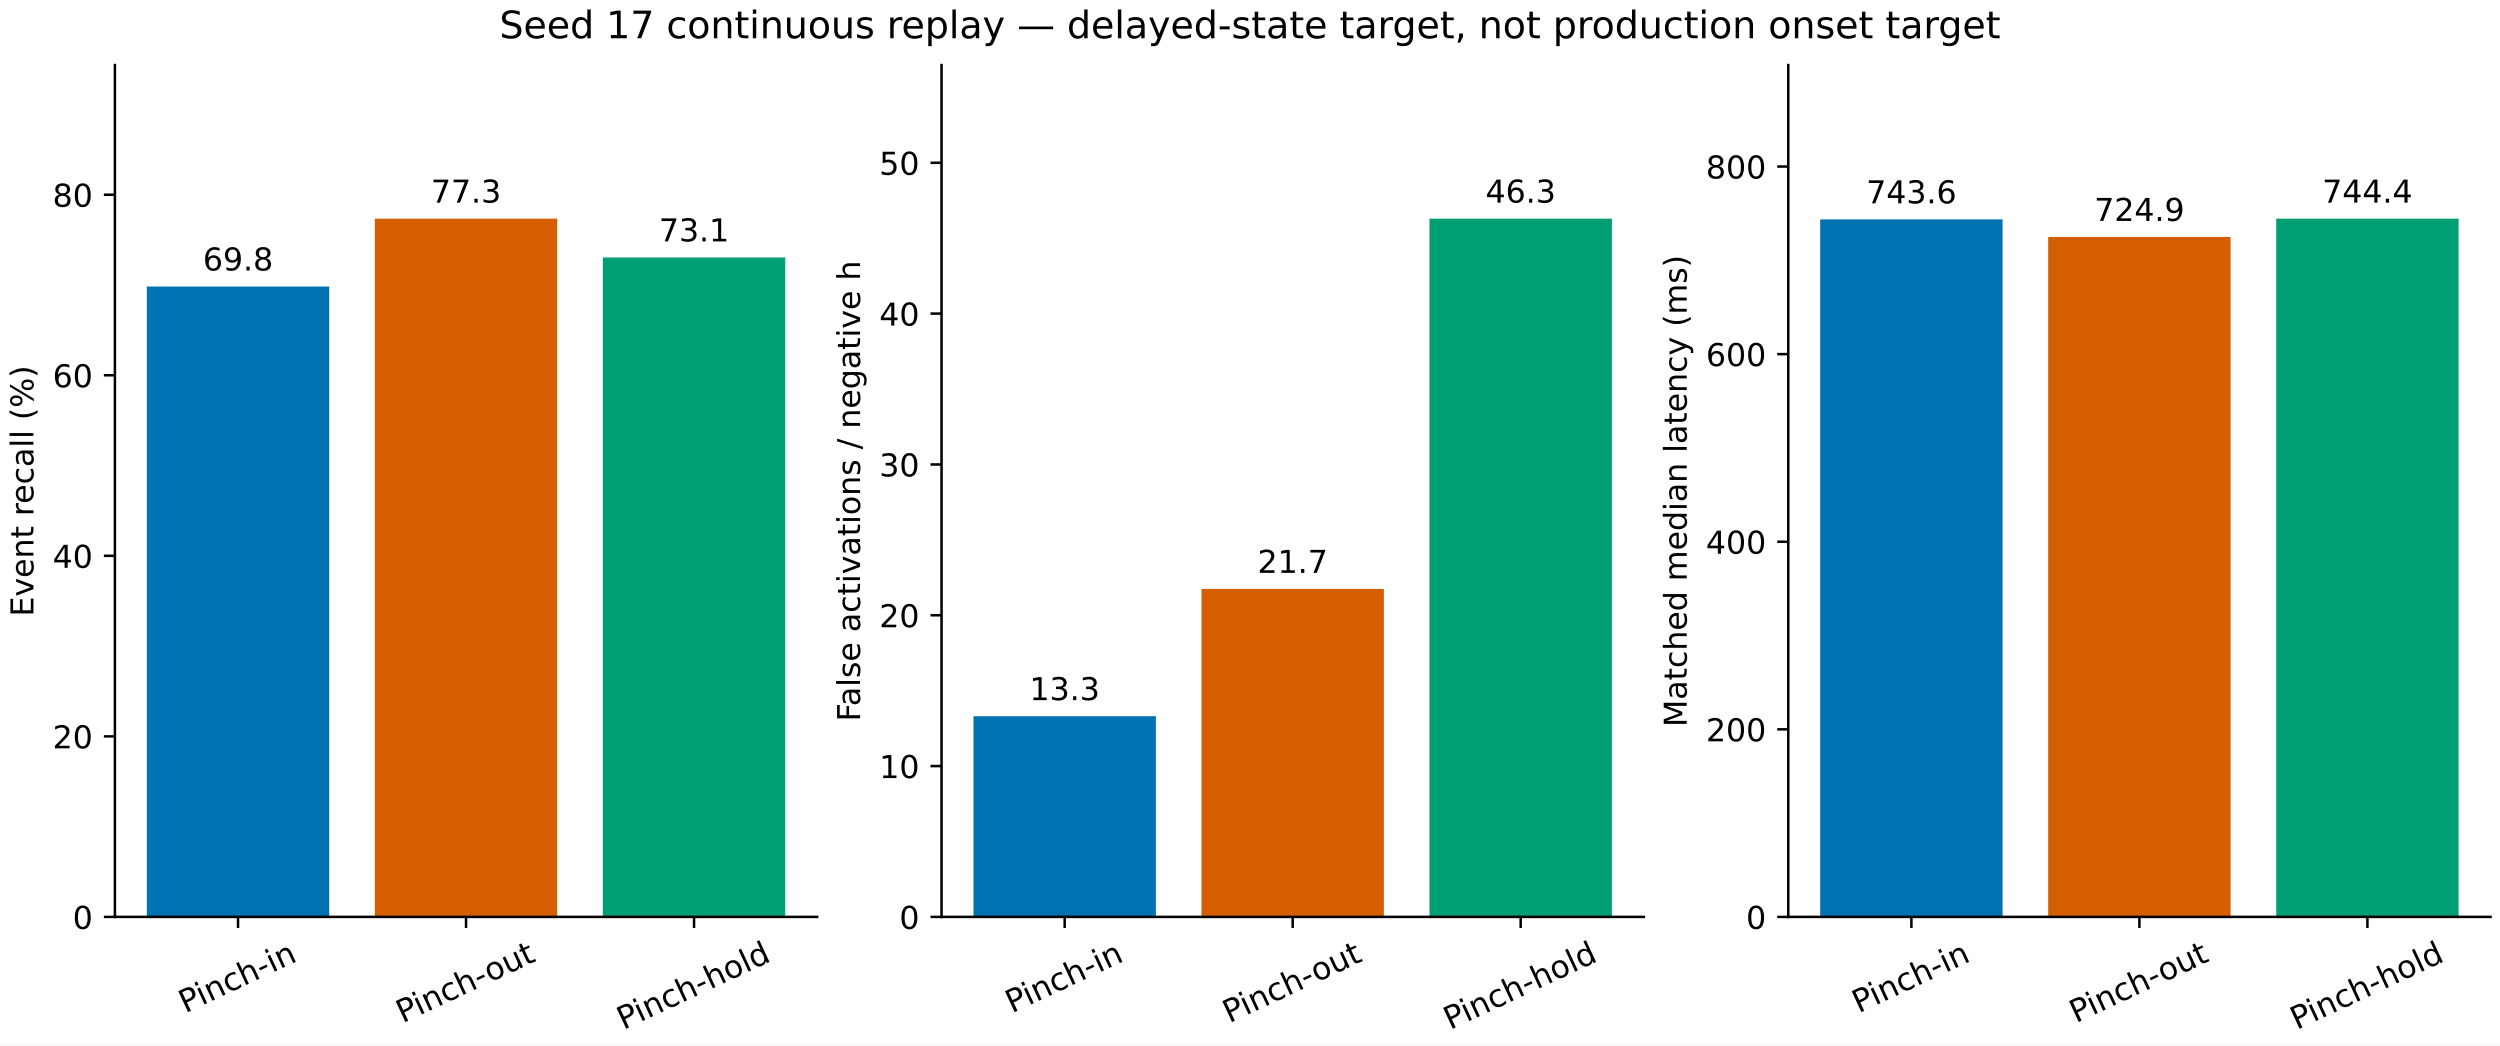
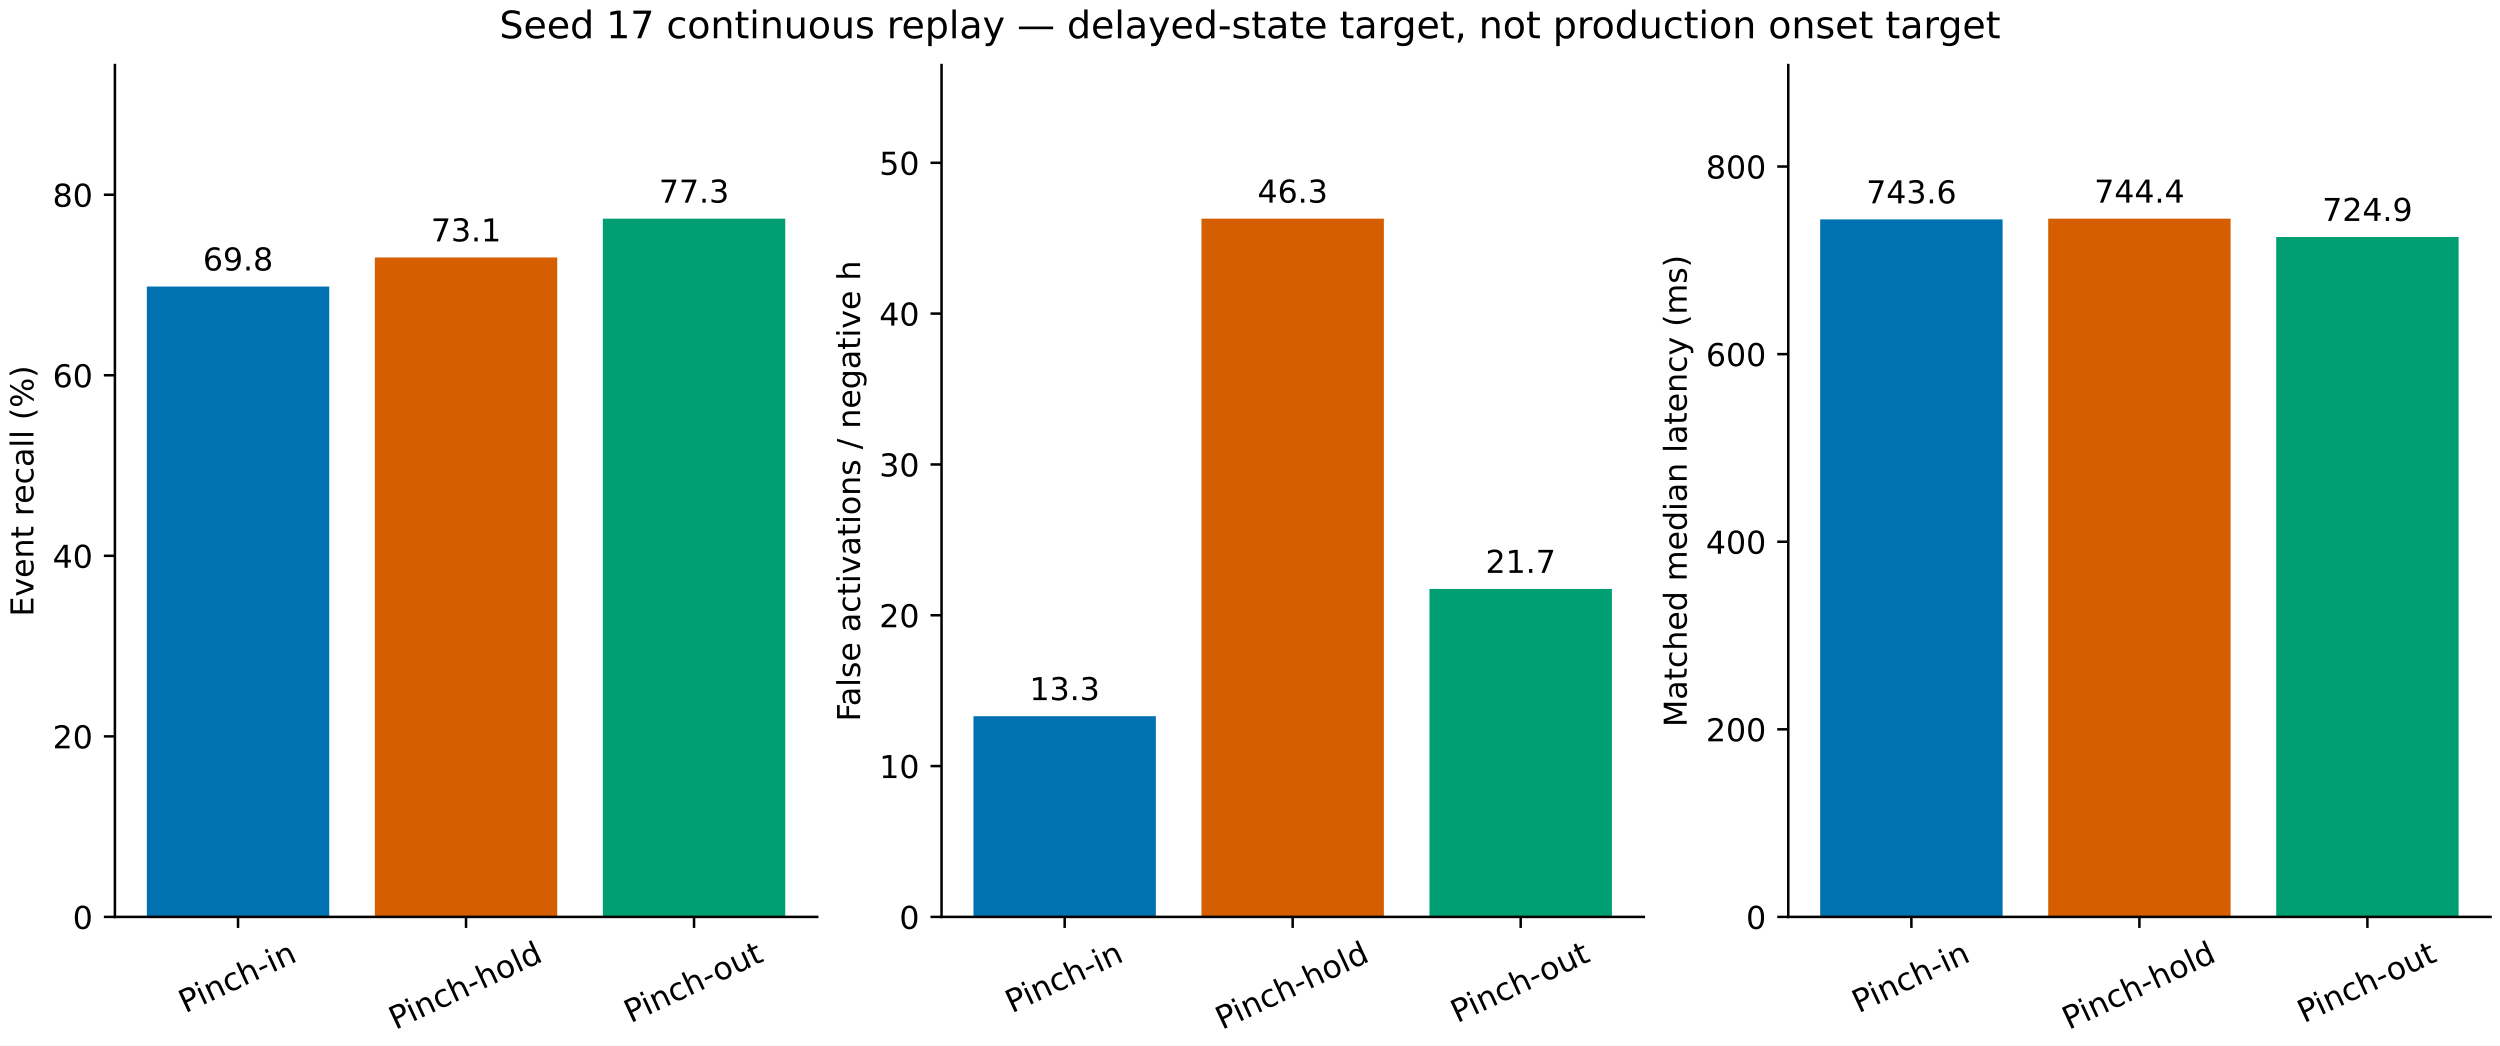
<svg xmlns="http://www.w3.org/2000/svg" xmlns:xlink="http://www.w3.org/1999/xlink" width="792pt" height="331.2pt" viewBox="0 0 792 331.2" version="1.1">
  <defs>
    <style type="text/css">*{stroke-linejoin: round; stroke-linecap: butt}</style>
  </defs>
  <g id="figure_1">
    <g id="patch_1">
      <path d="M 0 331.2 L 792 331.2 L 792 0 L 0 0 z " style="fill: #ffffff" />
    </g>
    <g id="axes_1">
      <g id="patch_2">
        <path d="M 36.403 290.475 L 258.879 290.475 L 258.879 20.614 L 36.403 20.614 z " style="fill: #ffffff" />
      </g>
      <g id="patch_3">
        <path d="M 46.516 290.475 L 104.302 290.475 L 104.302 90.771 L 46.516 90.771 z " clip-path="url(#pe4efc21f55)" style="fill: #0072b2" />
      </g>
      <g id="patch_4">
-         <path d="M 118.748 290.475 L 176.534 290.475 L 176.534 69.278 L 118.748 69.278 z " clip-path="url(#pe4efc21f55)" style="fill: #d55e00" />
+         <path d="M 118.748 290.475 L 176.534 290.475 L 176.534 81.558 L 118.748 81.558 z " clip-path="url(#pe4efc21f55)" style="fill: #d55e00" />
      </g>
      <g id="patch_5">
-         <path d="M 190.981 290.475 L 248.766 290.475 L 248.766 81.558 L 190.981 81.558 z " clip-path="url(#pe4efc21f55)" style="fill: #009e73" />
+         <path d="M 190.981 290.475 L 248.766 290.475 L 248.766 69.278 L 190.981 69.278 z " clip-path="url(#pe4efc21f55)" style="fill: #009e73" />
      </g>
      <g id="matplotlib.axis_1">
        <g id="xtick_1">
          <g id="line2d_1">
            <defs>
              <path id="m2f07597a50" d="M 0 0 L 0 3.5 " style="stroke: #000000; stroke-width: 0.8" />
            </defs>
            <g>
              <use xlink:href="#m2f07597a50" x="75.409" y="290.475" style="stroke: #000000; stroke-width: 0.8" />
            </g>
          </g>
          <g id="text_1">
            <text style="font-size: 10px; font-family: 'DejaVu Sans'" transform="translate(58.68461 321.0461) rotate(-25)">Pinch-in</text>
          </g>
        </g>
        <g id="xtick_2">
          <g id="line2d_2">
            <g>
              <use xlink:href="#m2f07597a50" x="147.641" y="290.475" style="stroke: #000000; stroke-width: 0.8" />
            </g>
          </g>
          <g id="text_2">
-             <text style="font-size: 10px; font-family: 'DejaVu Sans'" transform="translate(127.5416 324.1939) rotate(-25)">Pinch-out</text>
+             <text style="font-size: 10px; font-family: 'DejaVu Sans'" transform="translate(125.2674 326.3149) rotate(-25)">Pinch-hold</text>
          </g>
        </g>
        <g id="xtick_3">
          <g id="line2d_3">
            <g>
              <use xlink:href="#m2f07597a50" x="219.873" y="290.475" style="stroke: #000000; stroke-width: 0.8" />
            </g>
          </g>
          <g id="text_3">
-             <text style="font-size: 10px; font-family: 'DejaVu Sans'" transform="translate(197.4997 326.3149) rotate(-25)">Pinch-hold</text>
+             <text style="font-size: 10px; font-family: 'DejaVu Sans'" transform="translate(199.774 324.1939) rotate(-25)">Pinch-out</text>
          </g>
        </g>
      </g>
      <g id="matplotlib.axis_2">
        <g id="ytick_1">
          <g id="line2d_4">
            <defs>
              <path id="meb7b2d195c" d="M 0 0 L -3.5 0 " style="stroke: #000000; stroke-width: 0.8" />
            </defs>
            <g>
              <use xlink:href="#meb7b2d195c" x="36.403" y="290.475" style="stroke: #000000; stroke-width: 0.8" />
            </g>
          </g>
          <g id="text_4">
            <text style="font-size: 10px; font-family: 'DejaVu Sans'; text-anchor: end" x="29.403" y="294.274" transform="rotate(-0 29.40337 294.2739)">0</text>
          </g>
        </g>
        <g id="ytick_2">
          <g id="line2d_5">
            <g>
              <use xlink:href="#meb7b2d195c" x="36.403" y="233.28" style="stroke: #000000; stroke-width: 0.8" />
            </g>
          </g>
          <g id="text_5">
            <text style="font-size: 10px; font-family: 'DejaVu Sans'; text-anchor: end" x="29.403" y="237.079" transform="rotate(-0 29.40337 237.0787)">20</text>
          </g>
        </g>
        <g id="ytick_3">
          <g id="line2d_6">
            <g>
              <use xlink:href="#meb7b2d195c" x="36.403" y="176.084" style="stroke: #000000; stroke-width: 0.8" />
            </g>
          </g>
          <g id="text_6">
            <text style="font-size: 10px; font-family: 'DejaVu Sans'; text-anchor: end" x="29.403" y="179.884" transform="rotate(-0 29.40337 179.8835)">40</text>
          </g>
        </g>
        <g id="ytick_4">
          <g id="line2d_7">
            <g>
              <use xlink:href="#meb7b2d195c" x="36.403" y="118.889" style="stroke: #000000; stroke-width: 0.8" />
            </g>
          </g>
          <g id="text_7">
            <text style="font-size: 10px; font-family: 'DejaVu Sans'; text-anchor: end" x="29.403" y="122.688" transform="rotate(-0 29.40337 122.6883)">60</text>
          </g>
        </g>
        <g id="ytick_5">
          <g id="line2d_8">
            <g>
              <use xlink:href="#meb7b2d195c" x="36.403" y="61.694" style="stroke: #000000; stroke-width: 0.8" />
            </g>
          </g>
          <g id="text_8">
            <text style="font-size: 10px; font-family: 'DejaVu Sans'; text-anchor: end" x="29.403" y="65.493" transform="rotate(-0 29.40337 65.49312)">80</text>
          </g>
        </g>
        <g id="text_9">
          <text style="font-size: 10px; font-family: 'DejaVu Sans'; text-anchor: middle" x="10.599" y="155.545" transform="rotate(-90 10.59868 155.5446)">Event recall (%)</text>
        </g>
      </g>
      <g id="patch_6">
        <path d="M 36.403 290.475 L 36.403 20.614 " style="fill: none; stroke: #000000; stroke-width: 0.8; stroke-linejoin: miter; stroke-linecap: square" />
      </g>
      <g id="patch_7">
        <path d="M 36.403 290.475 L 258.879 290.475 " style="fill: none; stroke: #000000; stroke-width: 0.8; stroke-linejoin: miter; stroke-linecap: square" />
      </g>
      <g id="text_10">
        <text style="font-size: 10px; font-family: 'DejaVu Sans'; text-anchor: middle" x="75.409" y="85.691" transform="rotate(-0 75.40882 85.6911)">69.8</text>
      </g>
      <g id="text_11">
-         <text style="font-size: 10px; font-family: 'DejaVu Sans'; text-anchor: middle" x="147.641" y="64.198" transform="rotate(-0 147.6411 64.1981)">77.3</text>
+         <text style="font-size: 10px; font-family: 'DejaVu Sans'; text-anchor: middle" x="147.641" y="76.478" transform="rotate(-0 147.6411 76.47841)">73.1</text>
      </g>
      <g id="text_12">
-         <text style="font-size: 10px; font-family: 'DejaVu Sans'; text-anchor: middle" x="219.873" y="76.478" transform="rotate(-0 219.8735 76.47841)">73.1</text>
+         <text style="font-size: 10px; font-family: 'DejaVu Sans'; text-anchor: middle" x="219.873" y="64.198" transform="rotate(-0 219.8735 64.1981)">77.3</text>
      </g>
    </g>
    <g id="axes_2">
      <g id="patch_8">
        <path d="M 298.283 290.475 L 520.758 290.475 L 520.758 20.614 L 298.283 20.614 z " style="fill: #ffffff" />
      </g>
      <g id="patch_9">
        <path d="M 308.395 290.475 L 366.181 290.475 L 366.181 226.889 L 308.395 226.889 z " clip-path="url(#p5c147c5469)" style="fill: #0072b2" />
      </g>
      <g id="patch_10">
-         <path d="M 380.627 290.475 L 438.413 290.475 L 438.413 186.569 L 380.627 186.569 z " clip-path="url(#p5c147c5469)" style="fill: #d55e00" />
+         <path d="M 380.627 290.475 L 438.413 290.475 L 438.413 69.278 L 380.627 69.278 z " clip-path="url(#p5c147c5469)" style="fill: #d55e00" />
      </g>
      <g id="patch_11">
-         <path d="M 452.86 290.475 L 510.646 290.475 L 510.646 69.278 L 452.86 69.278 z " clip-path="url(#p5c147c5469)" style="fill: #009e73" />
+         <path d="M 452.86 290.475 L 510.646 290.475 L 510.646 186.569 L 452.86 186.569 z " clip-path="url(#p5c147c5469)" style="fill: #009e73" />
      </g>
      <g id="matplotlib.axis_3">
        <g id="xtick_4">
          <g id="line2d_9">
            <g>
              <use xlink:href="#m2f07597a50" x="337.288" y="290.475" style="stroke: #000000; stroke-width: 0.8" />
            </g>
          </g>
          <g id="text_13">
            <text style="font-size: 10px; font-family: 'DejaVu Sans'" transform="translate(320.5638 321.0461) rotate(-25)">Pinch-in</text>
          </g>
        </g>
        <g id="xtick_5">
          <g id="line2d_10">
            <g>
              <use xlink:href="#m2f07597a50" x="409.52" y="290.475" style="stroke: #000000; stroke-width: 0.8" />
            </g>
          </g>
          <g id="text_14">
-             <text style="font-size: 10px; font-family: 'DejaVu Sans'" transform="translate(389.4208 324.1939) rotate(-25)">Pinch-out</text>
+             <text style="font-size: 10px; font-family: 'DejaVu Sans'" transform="translate(387.1465 326.3149) rotate(-25)">Pinch-hold</text>
          </g>
        </g>
        <g id="xtick_6">
          <g id="line2d_11">
            <g>
              <use xlink:href="#m2f07597a50" x="481.753" y="290.475" style="stroke: #000000; stroke-width: 0.8" />
            </g>
          </g>
          <g id="text_15">
-             <text style="font-size: 10px; font-family: 'DejaVu Sans'" transform="translate(459.3789 326.3149) rotate(-25)">Pinch-hold</text>
+             <text style="font-size: 10px; font-family: 'DejaVu Sans'" transform="translate(461.6531 324.1939) rotate(-25)">Pinch-out</text>
          </g>
        </g>
      </g>
      <g id="matplotlib.axis_4">
        <g id="ytick_6">
          <g id="line2d_12">
            <g>
              <use xlink:href="#meb7b2d195c" x="298.283" y="290.475" style="stroke: #000000; stroke-width: 0.8" />
            </g>
          </g>
          <g id="text_16">
            <text style="font-size: 10px; font-family: 'DejaVu Sans'; text-anchor: end" x="291.283" y="294.274" transform="rotate(-0 291.2825 294.2739)">0</text>
          </g>
        </g>
        <g id="ytick_7">
          <g id="line2d_13">
            <g>
              <use xlink:href="#meb7b2d195c" x="298.283" y="242.695" style="stroke: #000000; stroke-width: 0.8" />
            </g>
          </g>
          <g id="text_17">
            <text style="font-size: 10px; font-family: 'DejaVu Sans'; text-anchor: end" x="291.283" y="246.494" transform="rotate(-0 291.2825 246.4943)">10</text>
          </g>
        </g>
        <g id="ytick_8">
          <g id="line2d_14">
            <g>
              <use xlink:href="#meb7b2d195c" x="298.283" y="194.915" style="stroke: #000000; stroke-width: 0.8" />
            </g>
          </g>
          <g id="text_18">
            <text style="font-size: 10px; font-family: 'DejaVu Sans'; text-anchor: end" x="291.283" y="198.715" transform="rotate(-0 291.2825 198.7146)">20</text>
          </g>
        </g>
        <g id="ytick_9">
          <g id="line2d_15">
            <g>
              <use xlink:href="#meb7b2d195c" x="298.283" y="147.136" style="stroke: #000000; stroke-width: 0.8" />
            </g>
          </g>
          <g id="text_19">
            <text style="font-size: 10px; font-family: 'DejaVu Sans'; text-anchor: end" x="291.283" y="150.935" transform="rotate(-0 291.2825 150.9349)">30</text>
          </g>
        </g>
        <g id="ytick_10">
          <g id="line2d_16">
            <g>
              <use xlink:href="#meb7b2d195c" x="298.283" y="99.356" style="stroke: #000000; stroke-width: 0.8" />
            </g>
          </g>
          <g id="text_20">
            <text style="font-size: 10px; font-family: 'DejaVu Sans'; text-anchor: end" x="291.283" y="103.155" transform="rotate(-0 291.2825 103.1553)">40</text>
          </g>
        </g>
        <g id="ytick_11">
          <g id="line2d_17">
            <g>
              <use xlink:href="#meb7b2d195c" x="298.283" y="51.576" style="stroke: #000000; stroke-width: 0.8" />
            </g>
          </g>
          <g id="text_21">
            <text style="font-size: 10px; font-family: 'DejaVu Sans'; text-anchor: end" x="291.283" y="55.376" transform="rotate(-0 291.2825 55.37564)">50</text>
          </g>
        </g>
        <g id="text_22">
          <text style="font-size: 10px; font-family: 'DejaVu Sans'; text-anchor: middle" x="272.478" y="155.545" transform="rotate(-90 272.4778 155.5446)">False activations / negative h</text>
        </g>
      </g>
      <g id="patch_12">
        <path d="M 298.283 290.475 L 298.283 20.614 " style="fill: none; stroke: #000000; stroke-width: 0.8; stroke-linejoin: miter; stroke-linecap: square" />
      </g>
      <g id="patch_13">
        <path d="M 298.283 290.475 L 520.758 290.475 " style="fill: none; stroke: #000000; stroke-width: 0.8; stroke-linejoin: miter; stroke-linecap: square" />
      </g>
      <g id="text_23">
        <text style="font-size: 10px; font-family: 'DejaVu Sans'; text-anchor: middle" x="337.288" y="221.81" transform="rotate(-0 337.288 221.8098)">13.3</text>
      </g>
      <g id="text_24">
-         <text style="font-size: 10px; font-family: 'DejaVu Sans'; text-anchor: middle" x="409.52" y="181.489" transform="rotate(-0 409.5203 181.4895)">21.7</text>
+         <text style="font-size: 10px; font-family: 'DejaVu Sans'; text-anchor: middle" x="409.52" y="64.198" transform="rotate(-0 409.5203 64.1981)">46.3</text>
      </g>
      <g id="text_25">
-         <text style="font-size: 10px; font-family: 'DejaVu Sans'; text-anchor: middle" x="481.753" y="64.198" transform="rotate(-0 481.7526 64.1981)">46.3</text>
+         <text style="font-size: 10px; font-family: 'DejaVu Sans'; text-anchor: middle" x="481.753" y="181.489" transform="rotate(-0 481.7526 181.4895)">21.7</text>
      </g>
    </g>
    <g id="axes_3">
      <g id="patch_14">
        <path d="M 566.524 290.475 L 789 290.475 L 789 20.614 L 566.524 20.614 z " style="fill: #ffffff" />
      </g>
      <g id="patch_15">
        <path d="M 576.637 290.475 L 634.423 290.475 L 634.423 69.508 L 576.637 69.508 z " clip-path="url(#pc793d30703)" style="fill: #0072b2" />
      </g>
      <g id="patch_16">
-         <path d="M 648.869 290.475 L 706.655 290.475 L 706.655 75.078 L 648.869 75.078 z " clip-path="url(#pc793d30703)" style="fill: #d55e00" />
+         <path d="M 648.869 290.475 L 706.655 290.475 L 706.655 69.278 L 648.869 69.278 z " clip-path="url(#pc793d30703)" style="fill: #d55e00" />
      </g>
      <g id="patch_17">
-         <path d="M 721.101 290.475 L 778.887 290.475 L 778.887 69.278 L 721.101 69.278 z " clip-path="url(#pc793d30703)" style="fill: #009e73" />
+         <path d="M 721.101 290.475 L 778.887 290.475 L 778.887 75.078 L 721.101 75.078 z " clip-path="url(#pc793d30703)" style="fill: #009e73" />
      </g>
      <g id="matplotlib.axis_5">
        <g id="xtick_7">
          <g id="line2d_18">
            <g>
              <use xlink:href="#m2f07597a50" x="605.53" y="290.475" style="stroke: #000000; stroke-width: 0.8" />
            </g>
          </g>
          <g id="text_26">
            <text style="font-size: 10px; font-family: 'DejaVu Sans'" transform="translate(588.8054 321.0461) rotate(-25)">Pinch-in</text>
          </g>
        </g>
        <g id="xtick_8">
          <g id="line2d_19">
            <g>
              <use xlink:href="#m2f07597a50" x="677.762" y="290.475" style="stroke: #000000; stroke-width: 0.8" />
            </g>
          </g>
          <g id="text_27">
-             <text style="font-size: 10px; font-family: 'DejaVu Sans'" transform="translate(657.6625 324.1939) rotate(-25)">Pinch-out</text>
+             <text style="font-size: 10px; font-family: 'DejaVu Sans'" transform="translate(655.3882 326.3149) rotate(-25)">Pinch-hold</text>
          </g>
        </g>
        <g id="xtick_9">
          <g id="line2d_20">
            <g>
              <use xlink:href="#m2f07597a50" x="749.994" y="290.475" style="stroke: #000000; stroke-width: 0.8" />
            </g>
          </g>
          <g id="text_28">
-             <text style="font-size: 10px; font-family: 'DejaVu Sans'" transform="translate(727.6205 326.3149) rotate(-25)">Pinch-hold</text>
+             <text style="font-size: 10px; font-family: 'DejaVu Sans'" transform="translate(729.8948 324.1939) rotate(-25)">Pinch-out</text>
          </g>
        </g>
      </g>
      <g id="matplotlib.axis_6">
        <g id="ytick_12">
          <g id="line2d_21">
            <g>
              <use xlink:href="#meb7b2d195c" x="566.524" y="290.475" style="stroke: #000000; stroke-width: 0.8" />
            </g>
          </g>
          <g id="text_29">
            <text style="font-size: 10px; font-family: 'DejaVu Sans'; text-anchor: end" x="559.524" y="294.274" transform="rotate(-0 559.5242 294.2739)">0</text>
          </g>
        </g>
        <g id="ytick_13">
          <g id="line2d_22">
            <g>
              <use xlink:href="#meb7b2d195c" x="566.524" y="231.046" style="stroke: #000000; stroke-width: 0.8" />
            </g>
          </g>
          <g id="text_30">
            <text style="font-size: 10px; font-family: 'DejaVu Sans'; text-anchor: end" x="559.524" y="234.845" transform="rotate(-0 559.5242 234.8448)">200</text>
          </g>
        </g>
        <g id="ytick_14">
          <g id="line2d_23">
            <g>
              <use xlink:href="#meb7b2d195c" x="566.524" y="171.616" style="stroke: #000000; stroke-width: 0.8" />
            </g>
          </g>
          <g id="text_31">
            <text style="font-size: 10px; font-family: 'DejaVu Sans'; text-anchor: end" x="559.524" y="175.416" transform="rotate(-0 559.5242 175.4157)">400</text>
          </g>
        </g>
        <g id="ytick_15">
          <g id="line2d_24">
            <g>
              <use xlink:href="#meb7b2d195c" x="566.524" y="112.187" style="stroke: #000000; stroke-width: 0.8" />
            </g>
          </g>
          <g id="text_32">
            <text style="font-size: 10px; font-family: 'DejaVu Sans'; text-anchor: end" x="559.524" y="115.987" transform="rotate(-0 559.5242 115.9866)">600</text>
          </g>
        </g>
        <g id="ytick_16">
          <g id="line2d_25">
            <g>
              <use xlink:href="#meb7b2d195c" x="566.524" y="52.758" style="stroke: #000000; stroke-width: 0.8" />
            </g>
          </g>
          <g id="text_33">
            <text style="font-size: 10px; font-family: 'DejaVu Sans'; text-anchor: end" x="559.524" y="56.557" transform="rotate(-0 559.5242 56.55749)">800</text>
          </g>
        </g>
        <g id="text_34">
          <text style="font-size: 10px; font-family: 'DejaVu Sans'; text-anchor: middle" x="534.357" y="155.545" transform="rotate(-90 534.357 155.5446)">Matched median latency (ms)</text>
        </g>
      </g>
      <g id="patch_18">
        <path d="M 566.524 290.475 L 566.524 20.614 " style="fill: none; stroke: #000000; stroke-width: 0.8; stroke-linejoin: miter; stroke-linecap: square" />
      </g>
      <g id="patch_19">
        <path d="M 566.524 290.475 L 789 290.475 " style="fill: none; stroke: #000000; stroke-width: 0.8; stroke-linejoin: miter; stroke-linecap: square" />
      </g>
      <g id="text_35">
        <text style="font-size: 10px; font-family: 'DejaVu Sans'; text-anchor: middle" x="605.53" y="64.428" transform="rotate(-0 605.5297 64.42815)">743.6</text>
      </g>
      <g id="text_36">
-         <text style="font-size: 10px; font-family: 'DejaVu Sans'; text-anchor: middle" x="677.762" y="69.998" transform="rotate(-0 677.762 69.99836)">724.9</text>
+         <text style="font-size: 10px; font-family: 'DejaVu Sans'; text-anchor: middle" x="677.762" y="64.198" transform="rotate(-0 677.762 64.1981)">744.4</text>
      </g>
      <g id="text_37">
-         <text style="font-size: 10px; font-family: 'DejaVu Sans'; text-anchor: middle" x="749.994" y="64.198" transform="rotate(-0 749.9943 64.1981)">744.4</text>
+         <text style="font-size: 10px; font-family: 'DejaVu Sans'; text-anchor: middle" x="749.994" y="69.998" transform="rotate(-0 749.9943 69.99836)">724.9</text>
      </g>
    </g>
    <g id="text_38">
      <text style="font-size: 12px; font-family: 'DejaVu Sans'; text-anchor: middle" x="396" y="12.118" transform="rotate(-0 396 12.11837)">Seed 17 continuous replay — delayed-state target, not production onset target</text>
    </g>
  </g>
  <defs>
    <clipPath id="pe4efc21f55">
      <rect x="36.403" y="20.614" width="222.476" height="269.86" />
    </clipPath>
    <clipPath id="p5c147c5469">
      <rect x="298.283" y="20.614" width="222.476" height="269.86" />
    </clipPath>
    <clipPath id="pc793d30703">
      <rect x="566.524" y="20.614" width="222.476" height="269.86" />
    </clipPath>
  </defs>
</svg>
